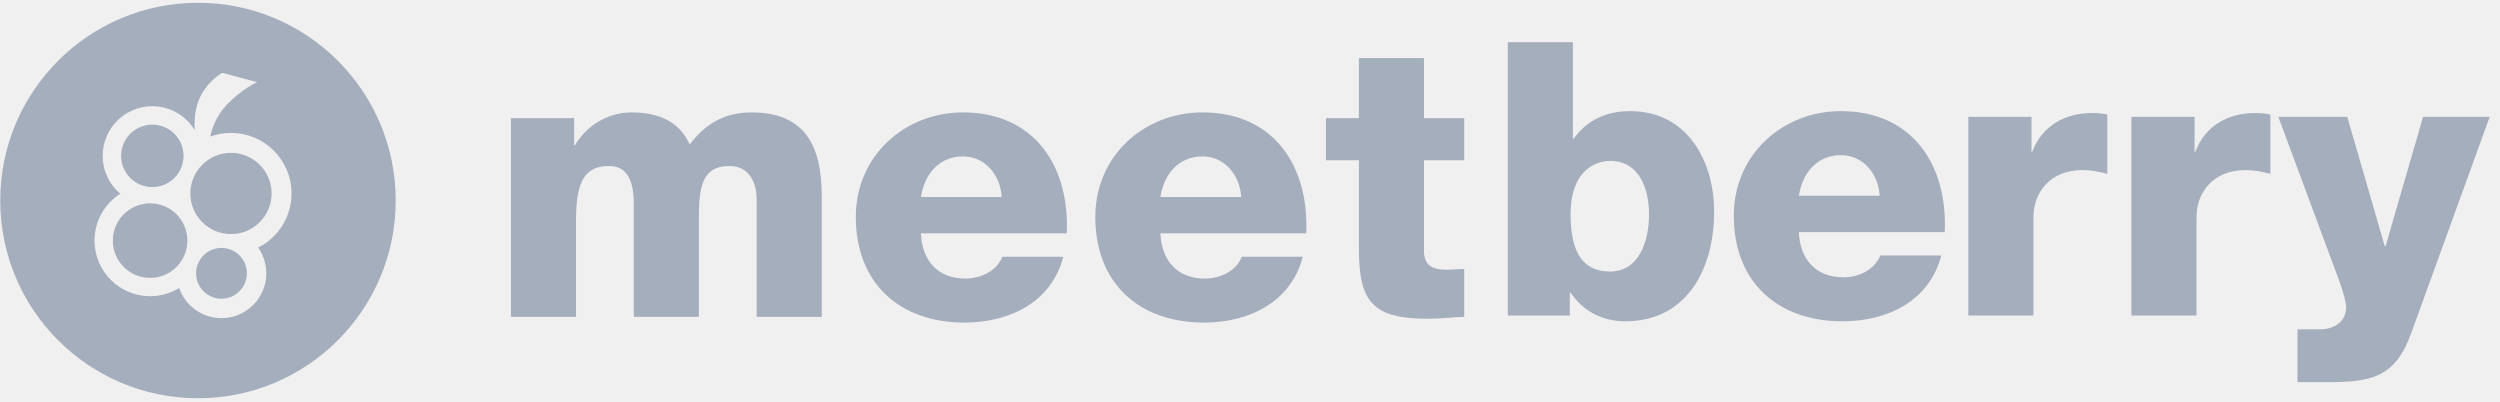
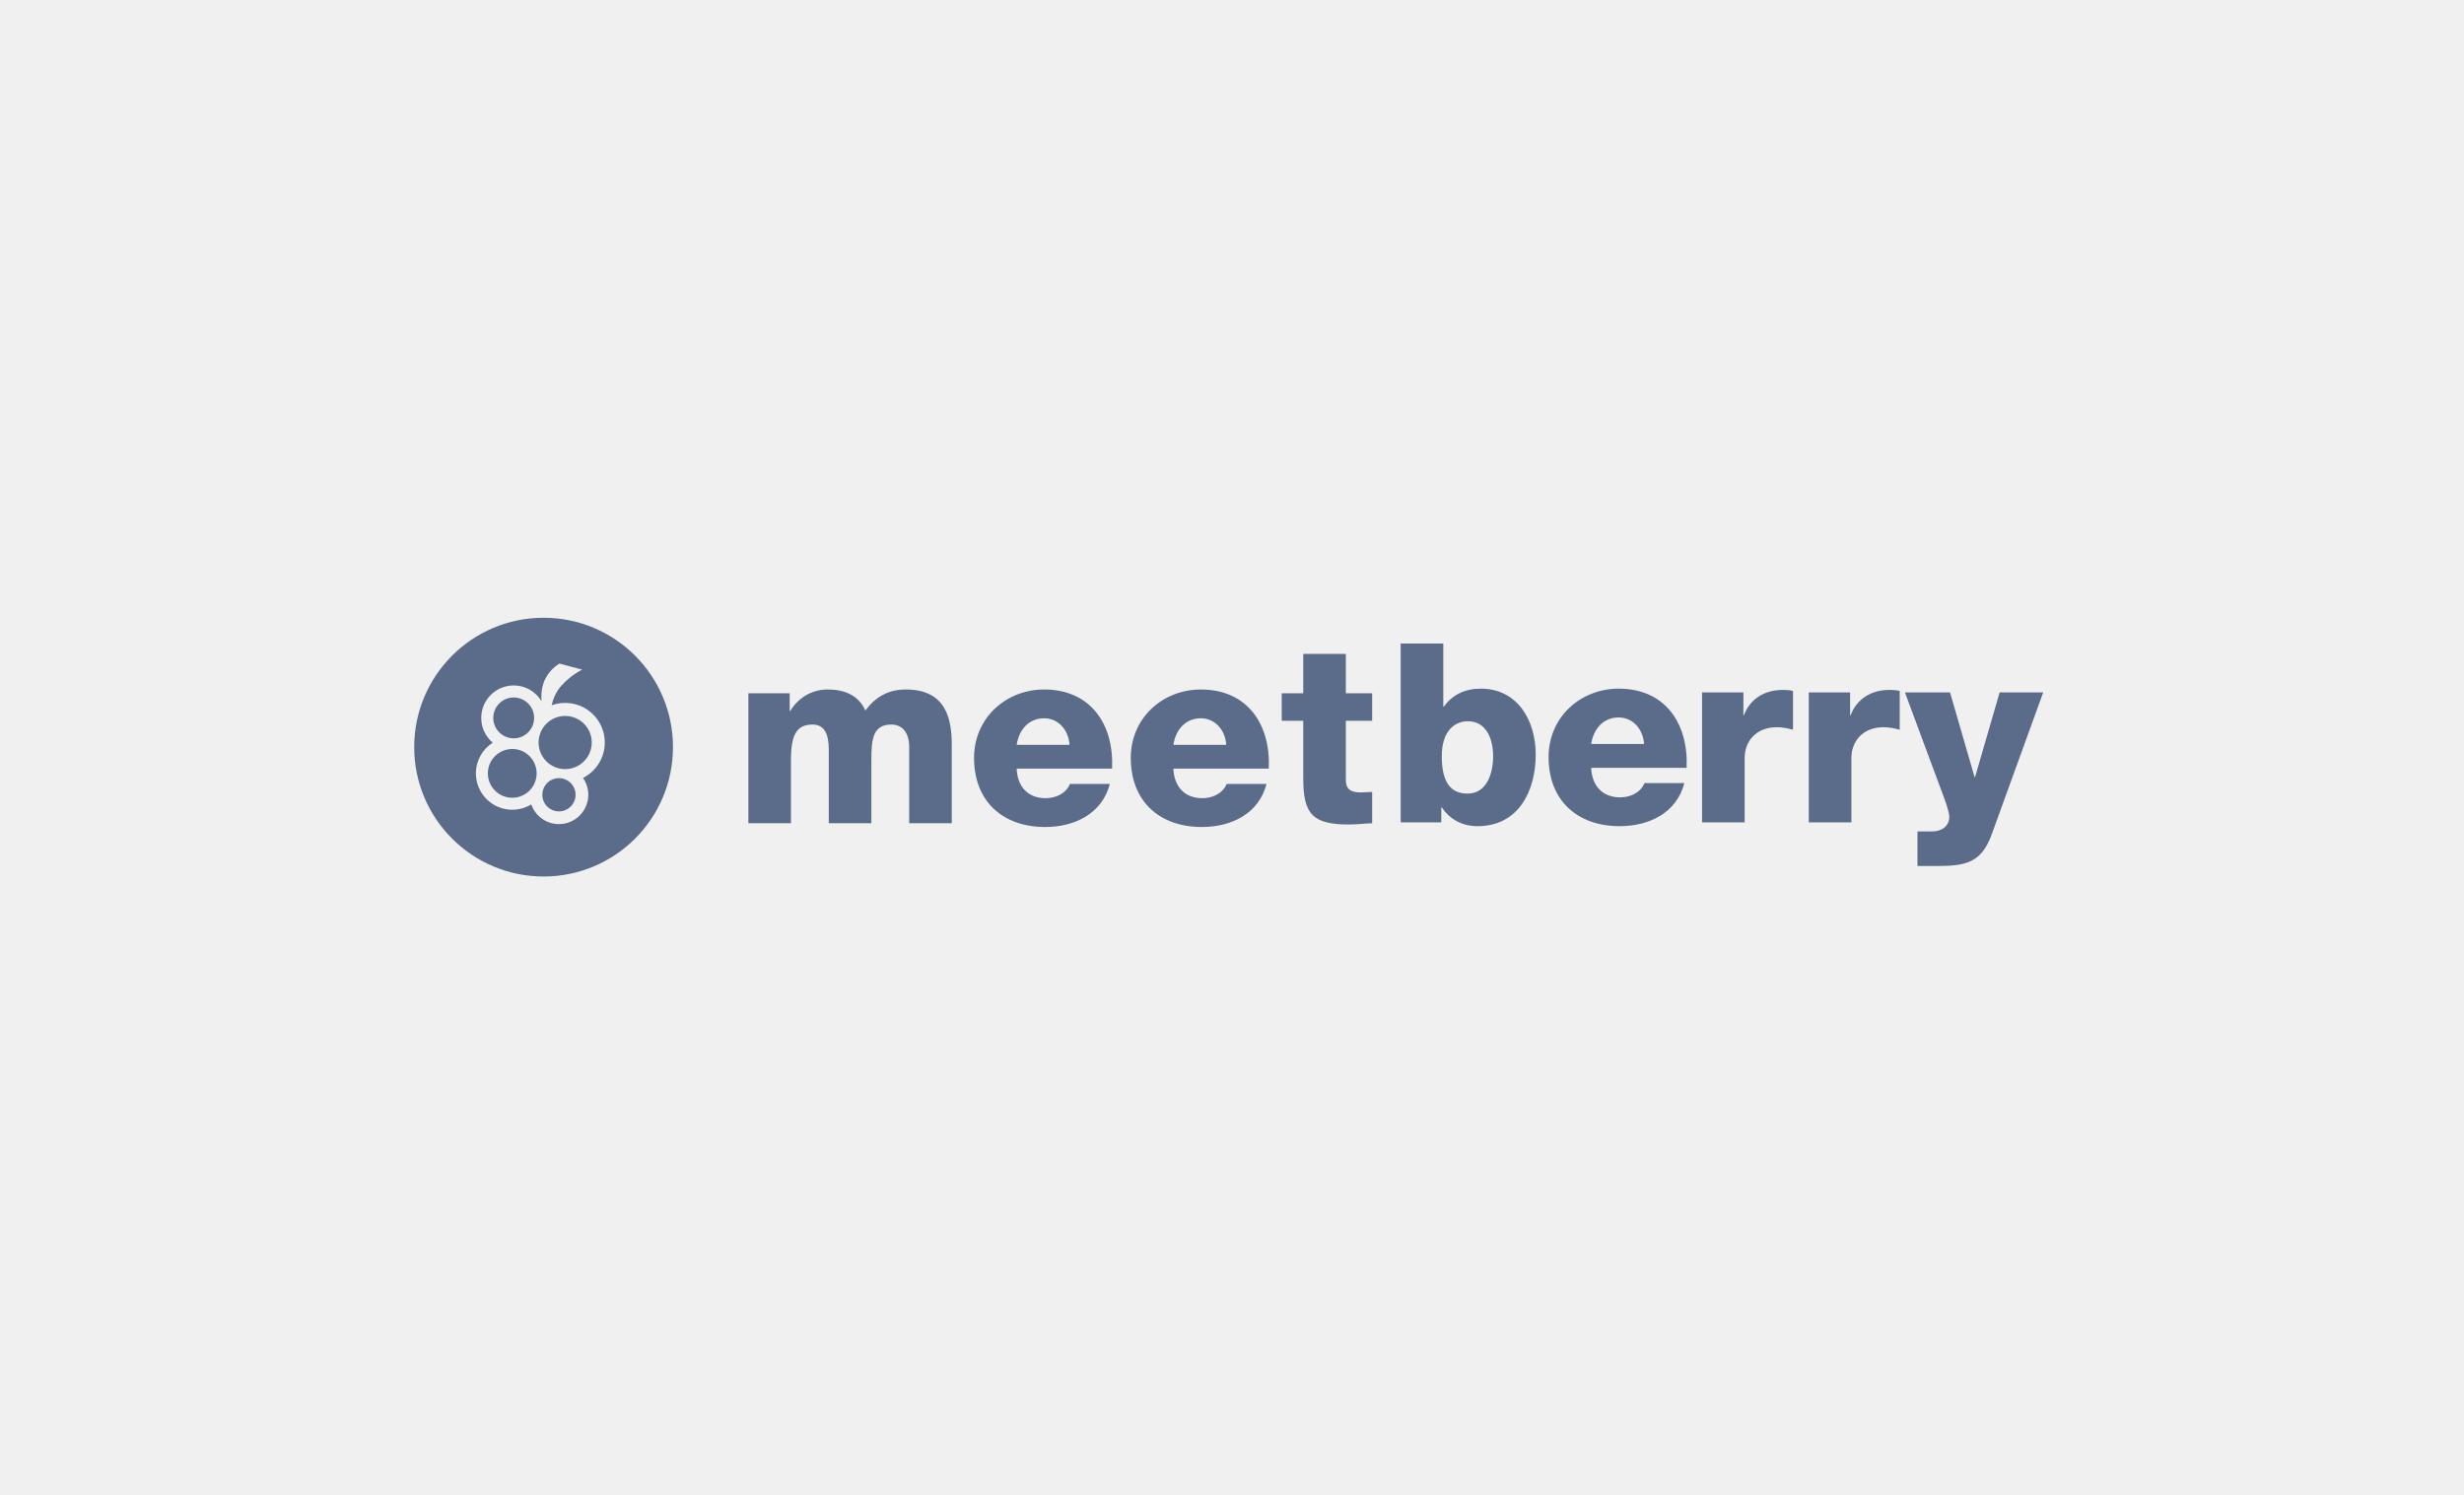
- <svg xmlns="http://www.w3.org/2000/svg" xmlns:xlink="http://www.w3.org/1999/xlink" width="162px" height="26px" viewBox="0 0 162 26" version="1.1">
+ <svg xmlns="http://www.w3.org/2000/svg" xmlns:xlink="http://www.w3.org/1999/xlink" width="244px" height="148px" viewBox="0 0 244 148" version="1.1">
  <defs>
    <rect id="path-1" x="0" y="0" width="244" height="32" />
  </defs>
-   <g id="👶Current" stroke="none" stroke-width="1" fill="none" fill-rule="evenodd" opacity="0.5">
-     <g id="01.Homepage-#26" transform="translate(-1056, -2794)">
-       <g id="client-logo-copy-2" transform="translate(1015, 2791)">
-         <g id="client-logo-placeholder">
-           <mask id="mask-2" fill="white">
-             <use xlink:href="#path-1" />
-           </mask>
-           <g id="logo-x32-bg" />
-         </g>
-         <g id="logo-Meetberry" transform="translate(41, 3)" fill="#5A6C89">
-           <path d="M12.829,0.18 C5.753,0.18 0.016,5.917 0.016,12.993 C0.016,20.07 5.753,25.806 12.829,25.806 C19.906,25.806 25.642,20.07 25.642,12.993 C25.642,5.917 19.906,0.18 12.829,0.18 L12.829,0.18 Z M16.73,16.043 C17.061,16.515 17.256,17.09 17.256,17.71 C17.256,19.315 15.955,20.616 14.351,20.616 C13.08,20.616 12.001,19.799 11.607,18.664 C11.059,18.999 10.415,19.193 9.726,19.193 C7.737,19.193 6.124,17.58 6.124,15.591 C6.124,14.314 6.79,13.193 7.793,12.553 C7.097,11.963 6.654,11.083 6.654,10.099 C6.654,8.323 8.094,6.883 9.87,6.883 C11.036,6.883 12.056,7.505 12.62,8.434 C12.578,7.784 12.627,6.896 13.048,6.132 C13.6,5.129 14.412,4.72 14.412,4.72 L16.661,5.323 C16.661,5.323 15.628,5.772 14.612,6.883 C13.995,7.559 13.734,8.347 13.625,8.848 C14.044,8.696 14.495,8.612 14.967,8.612 C17.134,8.612 18.891,10.369 18.891,12.537 C18.891,14.07 18.011,15.397 16.73,16.043 L16.73,16.043 Z" id="Fill-1" />
-           <path d="M9.726,13.176 C8.392,13.176 7.311,14.257 7.311,15.591 C7.311,16.925 8.392,18.007 9.726,18.007 C11.06,18.007 12.142,16.925 12.142,15.591 C12.142,14.257 11.06,13.176 9.726,13.176" id="Fill-2" />
-           <path d="M9.87,12.123 C10.988,12.123 11.893,11.217 11.893,10.099 C11.893,8.982 10.988,8.076 9.87,8.076 C8.753,8.076 7.847,8.982 7.847,10.099 C7.847,11.217 8.753,12.123 9.87,12.123" id="Fill-3" />
-           <path d="M14.351,16.065 C13.442,16.065 12.705,16.802 12.705,17.71 C12.705,18.619 13.442,19.356 14.351,19.356 C15.26,19.356 15.996,18.619 15.996,17.71 C15.996,16.802 15.26,16.065 14.351,16.065" id="Fill-4" />
-           <path d="M14.966,9.905 C13.513,9.905 12.335,11.083 12.335,12.537 C12.335,13.99 13.513,15.169 14.966,15.169 C16.42,15.169 17.599,13.99 17.599,12.537 C17.599,11.083 16.42,9.905 14.966,9.905" id="Fill-5" />
-           <path d="M33.109,7.656 L37.201,7.656 L37.201,9.418 L37.251,9.418 C38.02,8.127 39.384,7.284 40.948,7.284 C42.559,7.284 43.998,7.805 44.693,9.368 C45.71,8.003 46.975,7.284 48.711,7.284 C52.805,7.284 53.25,10.385 53.25,12.841 L53.25,20.531 L49.033,20.531 L49.033,12.964 C49.033,11.575 48.364,10.757 47.273,10.757 C45.461,10.757 45.287,12.146 45.287,14.229 L45.287,20.531 L41.071,20.531 L41.071,13.213 C41.071,11.7 40.624,10.757 39.484,10.757 C37.97,10.757 37.325,11.625 37.325,14.254 L37.325,20.531 L33.109,20.531 L33.109,7.656" id="Fill-6" />
-           <path d="M59.675,15.122 C59.749,16.885 60.765,18.05 62.551,18.05 C63.568,18.05 64.56,17.579 64.958,16.636 L68.902,16.636 C68.133,19.613 65.379,20.903 62.502,20.903 C58.309,20.903 55.457,18.372 55.457,14.056 C55.457,10.112 58.608,7.284 62.403,7.284 C67.017,7.284 69.324,10.757 69.125,15.122 L59.675,15.122 L59.675,15.122 Z M64.908,12.767 C64.834,11.328 63.816,10.136 62.403,10.136 C60.915,10.136 59.923,11.204 59.675,12.767 L64.908,12.767 L64.908,12.767 Z" id="Fill-7" />
-           <path d="M75.193,15.122 C75.268,16.885 76.284,18.05 78.069,18.05 C79.087,18.05 80.079,17.579 80.477,16.636 L84.42,16.636 C83.651,19.613 80.898,20.903 78.02,20.903 C73.828,20.903 70.976,18.372 70.976,14.056 C70.976,10.112 74.125,7.284 77.922,7.284 C82.535,7.284 84.842,10.757 84.643,15.122 L75.193,15.122 L75.193,15.122 Z M80.427,12.767 C80.352,11.328 79.335,10.136 77.922,10.136 C76.433,10.136 75.441,11.204 75.193,12.767 L80.427,12.767 L80.427,12.767 Z" id="Fill-8" />
-           <path d="M94.879,10.385 L92.274,10.385 L92.274,16.239 C92.274,17.256 92.869,17.479 93.787,17.479 C94.135,17.479 94.507,17.43 94.879,17.43 L94.879,20.531 C94.109,20.555 93.34,20.655 92.572,20.655 C88.975,20.655 88.057,19.613 88.057,16.115 L88.057,10.385 L85.923,10.385 L85.923,7.656 L88.057,7.656 L88.057,3.761 L92.274,3.761 L92.274,7.656 L94.879,7.656 L94.879,10.385" id="Fill-9" />
-           <path d="M97.705,2.735 L101.922,2.735 L101.922,8.987 L101.972,8.987 C102.84,7.796 104.055,7.201 105.643,7.201 C109.289,7.201 111.076,10.376 111.076,13.726 C111.076,17.347 109.364,20.82 105.32,20.82 C103.832,20.82 102.592,20.175 101.774,18.959 L101.724,18.959 L101.724,20.447 L97.705,20.447 L97.705,2.735 L97.705,2.735 Z M101.774,13.874 C101.774,16.132 102.418,17.595 104.328,17.595 C106.214,17.595 106.858,15.635 106.858,13.874 C106.858,12.237 106.214,10.427 104.352,10.427 C103.212,10.427 101.774,11.22 101.774,13.874 L101.774,13.874 Z" id="Fill-10" />
-           <path d="M116.567,15.041 C116.641,16.802 117.657,17.967 119.444,17.967 C120.461,17.967 121.453,17.496 121.85,16.554 L125.794,16.554 C125.026,19.53 122.273,20.82 119.395,20.82 C115.202,20.82 112.35,18.29 112.35,13.974 C112.35,10.029 115.499,7.201 119.295,7.201 C123.909,7.201 126.216,10.674 126.018,15.041 L116.567,15.041 L116.567,15.041 Z M121.801,12.683 C121.726,11.245 120.709,10.054 119.295,10.054 C117.807,10.054 116.814,11.121 116.567,12.683 L121.801,12.683 L121.801,12.683 Z" id="Fill-11" />
-           <path d="M127.549,7.573 L131.642,7.573 L131.642,9.831 L131.692,9.831 C132.311,8.194 133.75,7.325 135.562,7.325 C135.884,7.325 136.231,7.35 136.554,7.424 L136.554,11.27 C136.009,11.121 135.512,11.021 134.942,11.021 C132.858,11.021 131.767,12.461 131.767,14.073 L131.767,20.447 L127.549,20.447 L127.549,7.573" id="Fill-12" />
-           <path d="M138.116,7.573 L142.209,7.573 L142.209,9.831 L142.259,9.831 C142.878,8.194 144.318,7.325 146.129,7.325 C146.451,7.325 146.798,7.35 147.121,7.424 L147.121,11.27 C146.575,11.121 146.079,11.021 145.509,11.021 C143.425,11.021 142.334,12.461 142.334,14.073 L142.334,20.447 L138.116,20.447 L138.116,7.573" id="Fill-13" />
-           <path d="M156.246,21.59 C155.228,24.417 153.716,24.764 150.863,24.764 L148.878,24.764 L148.878,21.341 L150.342,21.341 C151.309,21.341 152.03,20.796 152.03,19.902 C152.03,19.208 151.21,17.224 150.962,16.528 L147.638,7.573 L152.103,7.573 L154.534,15.958 L154.583,15.958 L157.015,7.573 L161.331,7.573 L156.246,21.59" id="Fill-14" />
+   <g id="👨‍🎨-Stylekit" stroke="none" stroke-width="1" fill="none" fill-rule="evenodd">
+     <g id="stylekit---logo's" transform="translate(-58, -598)">
+       <g id="logo's" transform="translate(58, 598)">
+         <rect id="client-logo---mask" x="0" y="0" width="244" height="148" />
+         <g id="client-logo-4">
+           <rect id="client-logo---mask" x="0" y="0" width="244" height="148" />
+           <g id="client---logo---horizontal-mask---5" transform="translate(0, 58)">
+             <g id="client-logo-placeholder">
+               <mask id="mask-2" fill="white">
+                 <use xlink:href="#path-1" />
+               </mask>
+               <g id="logo-x32-bg" />
+             </g>
+             <g id="logo-Meetberry" transform="translate(41, 3)" fill="#5A6C89">
+               <path d="M12.829,0.18 C5.753,0.18 0.016,5.917 0.016,12.993 C0.016,20.07 5.753,25.806 12.829,25.806 C19.906,25.806 25.642,20.07 25.642,12.993 C25.642,5.917 19.906,0.18 12.829,0.18 L12.829,0.18 Z M16.73,16.043 C17.061,16.515 17.256,17.09 17.256,17.71 C17.256,19.315 15.955,20.616 14.351,20.616 C13.08,20.616 12.001,19.799 11.607,18.664 C11.059,18.999 10.415,19.193 9.726,19.193 C7.737,19.193 6.124,17.58 6.124,15.591 C6.124,14.314 6.79,13.193 7.793,12.553 C7.097,11.963 6.654,11.083 6.654,10.099 C6.654,8.323 8.094,6.883 9.87,6.883 C11.036,6.883 12.056,7.505 12.62,8.434 C12.578,7.784 12.627,6.896 13.048,6.132 C13.6,5.129 14.412,4.72 14.412,4.72 L16.661,5.323 C16.661,5.323 15.628,5.772 14.612,6.883 C13.995,7.559 13.734,8.347 13.625,8.848 C14.044,8.696 14.495,8.612 14.967,8.612 C17.134,8.612 18.891,10.369 18.891,12.537 C18.891,14.07 18.011,15.397 16.73,16.043 L16.73,16.043 Z" id="Fill-1" />
+               <path d="M9.726,13.176 C8.392,13.176 7.311,14.257 7.311,15.591 C7.311,16.925 8.392,18.007 9.726,18.007 C11.06,18.007 12.142,16.925 12.142,15.591 C12.142,14.257 11.06,13.176 9.726,13.176" id="Fill-2" />
+               <path d="M9.87,12.123 C10.988,12.123 11.893,11.217 11.893,10.099 C11.893,8.982 10.988,8.076 9.87,8.076 C8.753,8.076 7.847,8.982 7.847,10.099 C7.847,11.217 8.753,12.123 9.87,12.123" id="Fill-3" />
+               <path d="M14.351,16.065 C13.442,16.065 12.705,16.802 12.705,17.71 C12.705,18.619 13.442,19.356 14.351,19.356 C15.26,19.356 15.996,18.619 15.996,17.71 C15.996,16.802 15.26,16.065 14.351,16.065" id="Fill-4" />
+               <path d="M14.966,9.905 C13.513,9.905 12.335,11.083 12.335,12.537 C12.335,13.99 13.513,15.169 14.966,15.169 C16.42,15.169 17.599,13.99 17.599,12.537 C17.599,11.083 16.42,9.905 14.966,9.905" id="Fill-5" />
+               <path d="M33.109,7.656 L37.201,7.656 L37.201,9.418 L37.251,9.418 C38.02,8.127 39.384,7.284 40.948,7.284 C42.559,7.284 43.998,7.805 44.693,9.368 C45.71,8.003 46.975,7.284 48.711,7.284 C52.805,7.284 53.25,10.385 53.25,12.841 L53.25,20.531 L49.033,20.531 L49.033,12.964 C49.033,11.575 48.364,10.757 47.273,10.757 C45.461,10.757 45.287,12.146 45.287,14.229 L45.287,20.531 L41.071,20.531 L41.071,13.213 C41.071,11.7 40.624,10.757 39.484,10.757 C37.97,10.757 37.325,11.625 37.325,14.254 L37.325,20.531 L33.109,20.531 L33.109,7.656" id="Fill-6" />
+               <path d="M59.675,15.122 C59.749,16.885 60.765,18.05 62.551,18.05 C63.568,18.05 64.56,17.579 64.958,16.636 L68.902,16.636 C68.133,19.613 65.379,20.903 62.502,20.903 C58.309,20.903 55.457,18.372 55.457,14.056 C55.457,10.112 58.608,7.284 62.403,7.284 C67.017,7.284 69.324,10.757 69.125,15.122 L59.675,15.122 L59.675,15.122 Z M64.908,12.767 C64.834,11.328 63.816,10.136 62.403,10.136 C60.915,10.136 59.923,11.204 59.675,12.767 L64.908,12.767 L64.908,12.767 Z" id="Fill-7" />
+               <path d="M75.193,15.122 C75.268,16.885 76.284,18.05 78.069,18.05 C79.087,18.05 80.079,17.579 80.477,16.636 L84.42,16.636 C83.651,19.613 80.898,20.903 78.02,20.903 C73.828,20.903 70.976,18.372 70.976,14.056 C70.976,10.112 74.125,7.284 77.922,7.284 C82.535,7.284 84.842,10.757 84.643,15.122 L75.193,15.122 L75.193,15.122 Z M80.427,12.767 C80.352,11.328 79.335,10.136 77.922,10.136 C76.433,10.136 75.441,11.204 75.193,12.767 L80.427,12.767 L80.427,12.767 Z" id="Fill-8" />
+               <path d="M94.879,10.385 L92.274,10.385 L92.274,16.239 C92.274,17.256 92.869,17.479 93.787,17.479 C94.135,17.479 94.507,17.43 94.879,17.43 L94.879,20.531 C94.109,20.555 93.34,20.655 92.572,20.655 C88.975,20.655 88.057,19.613 88.057,16.115 L88.057,10.385 L85.923,10.385 L85.923,7.656 L88.057,7.656 L88.057,3.761 L92.274,3.761 L92.274,7.656 L94.879,7.656 L94.879,10.385" id="Fill-9" />
+               <path d="M97.705,2.735 L101.922,2.735 L101.922,8.987 L101.972,8.987 C102.84,7.796 104.055,7.201 105.643,7.201 C109.289,7.201 111.076,10.376 111.076,13.726 C111.076,17.347 109.364,20.82 105.32,20.82 C103.832,20.82 102.592,20.175 101.774,18.959 L101.724,18.959 L101.724,20.447 L97.705,20.447 L97.705,2.735 L97.705,2.735 Z M101.774,13.874 C101.774,16.132 102.418,17.595 104.328,17.595 C106.214,17.595 106.858,15.635 106.858,13.874 C106.858,12.237 106.214,10.427 104.352,10.427 C103.212,10.427 101.774,11.22 101.774,13.874 L101.774,13.874 Z" id="Fill-10" />
+               <path d="M116.567,15.041 C116.641,16.802 117.657,17.967 119.444,17.967 C120.461,17.967 121.453,17.496 121.85,16.554 L125.794,16.554 C125.026,19.53 122.273,20.82 119.395,20.82 C115.202,20.82 112.35,18.29 112.35,13.974 C112.35,10.029 115.499,7.201 119.295,7.201 C123.909,7.201 126.216,10.674 126.018,15.041 L116.567,15.041 L116.567,15.041 Z M121.801,12.683 C121.726,11.245 120.709,10.054 119.295,10.054 C117.807,10.054 116.814,11.121 116.567,12.683 L121.801,12.683 L121.801,12.683 Z" id="Fill-11" />
+               <path d="M127.549,7.573 L131.642,7.573 L131.642,9.831 L131.692,9.831 C132.311,8.194 133.75,7.325 135.562,7.325 C135.884,7.325 136.231,7.35 136.554,7.424 L136.554,11.27 C136.009,11.121 135.512,11.021 134.942,11.021 C132.858,11.021 131.767,12.461 131.767,14.073 L131.767,20.447 L127.549,20.447 L127.549,7.573" id="Fill-12" />
+               <path d="M138.116,7.573 L142.209,7.573 L142.209,9.831 L142.259,9.831 C142.878,8.194 144.318,7.325 146.129,7.325 C146.451,7.325 146.798,7.35 147.121,7.424 L147.121,11.27 C146.575,11.121 146.079,11.021 145.509,11.021 C143.425,11.021 142.334,12.461 142.334,14.073 L142.334,20.447 L138.116,20.447 L138.116,7.573" id="Fill-13" />
+               <path d="M156.246,21.59 C155.228,24.417 153.716,24.764 150.863,24.764 L148.878,24.764 L148.878,21.341 L150.342,21.341 C151.309,21.341 152.03,20.796 152.03,19.902 C152.03,19.208 151.21,17.224 150.962,16.528 L147.638,7.573 L152.103,7.573 L154.534,15.958 L154.583,15.958 L157.015,7.573 L161.331,7.573 L156.246,21.59" id="Fill-14" />
+             </g>
+           </g>
        </g>
      </g>
    </g>
  </g>
</svg>
